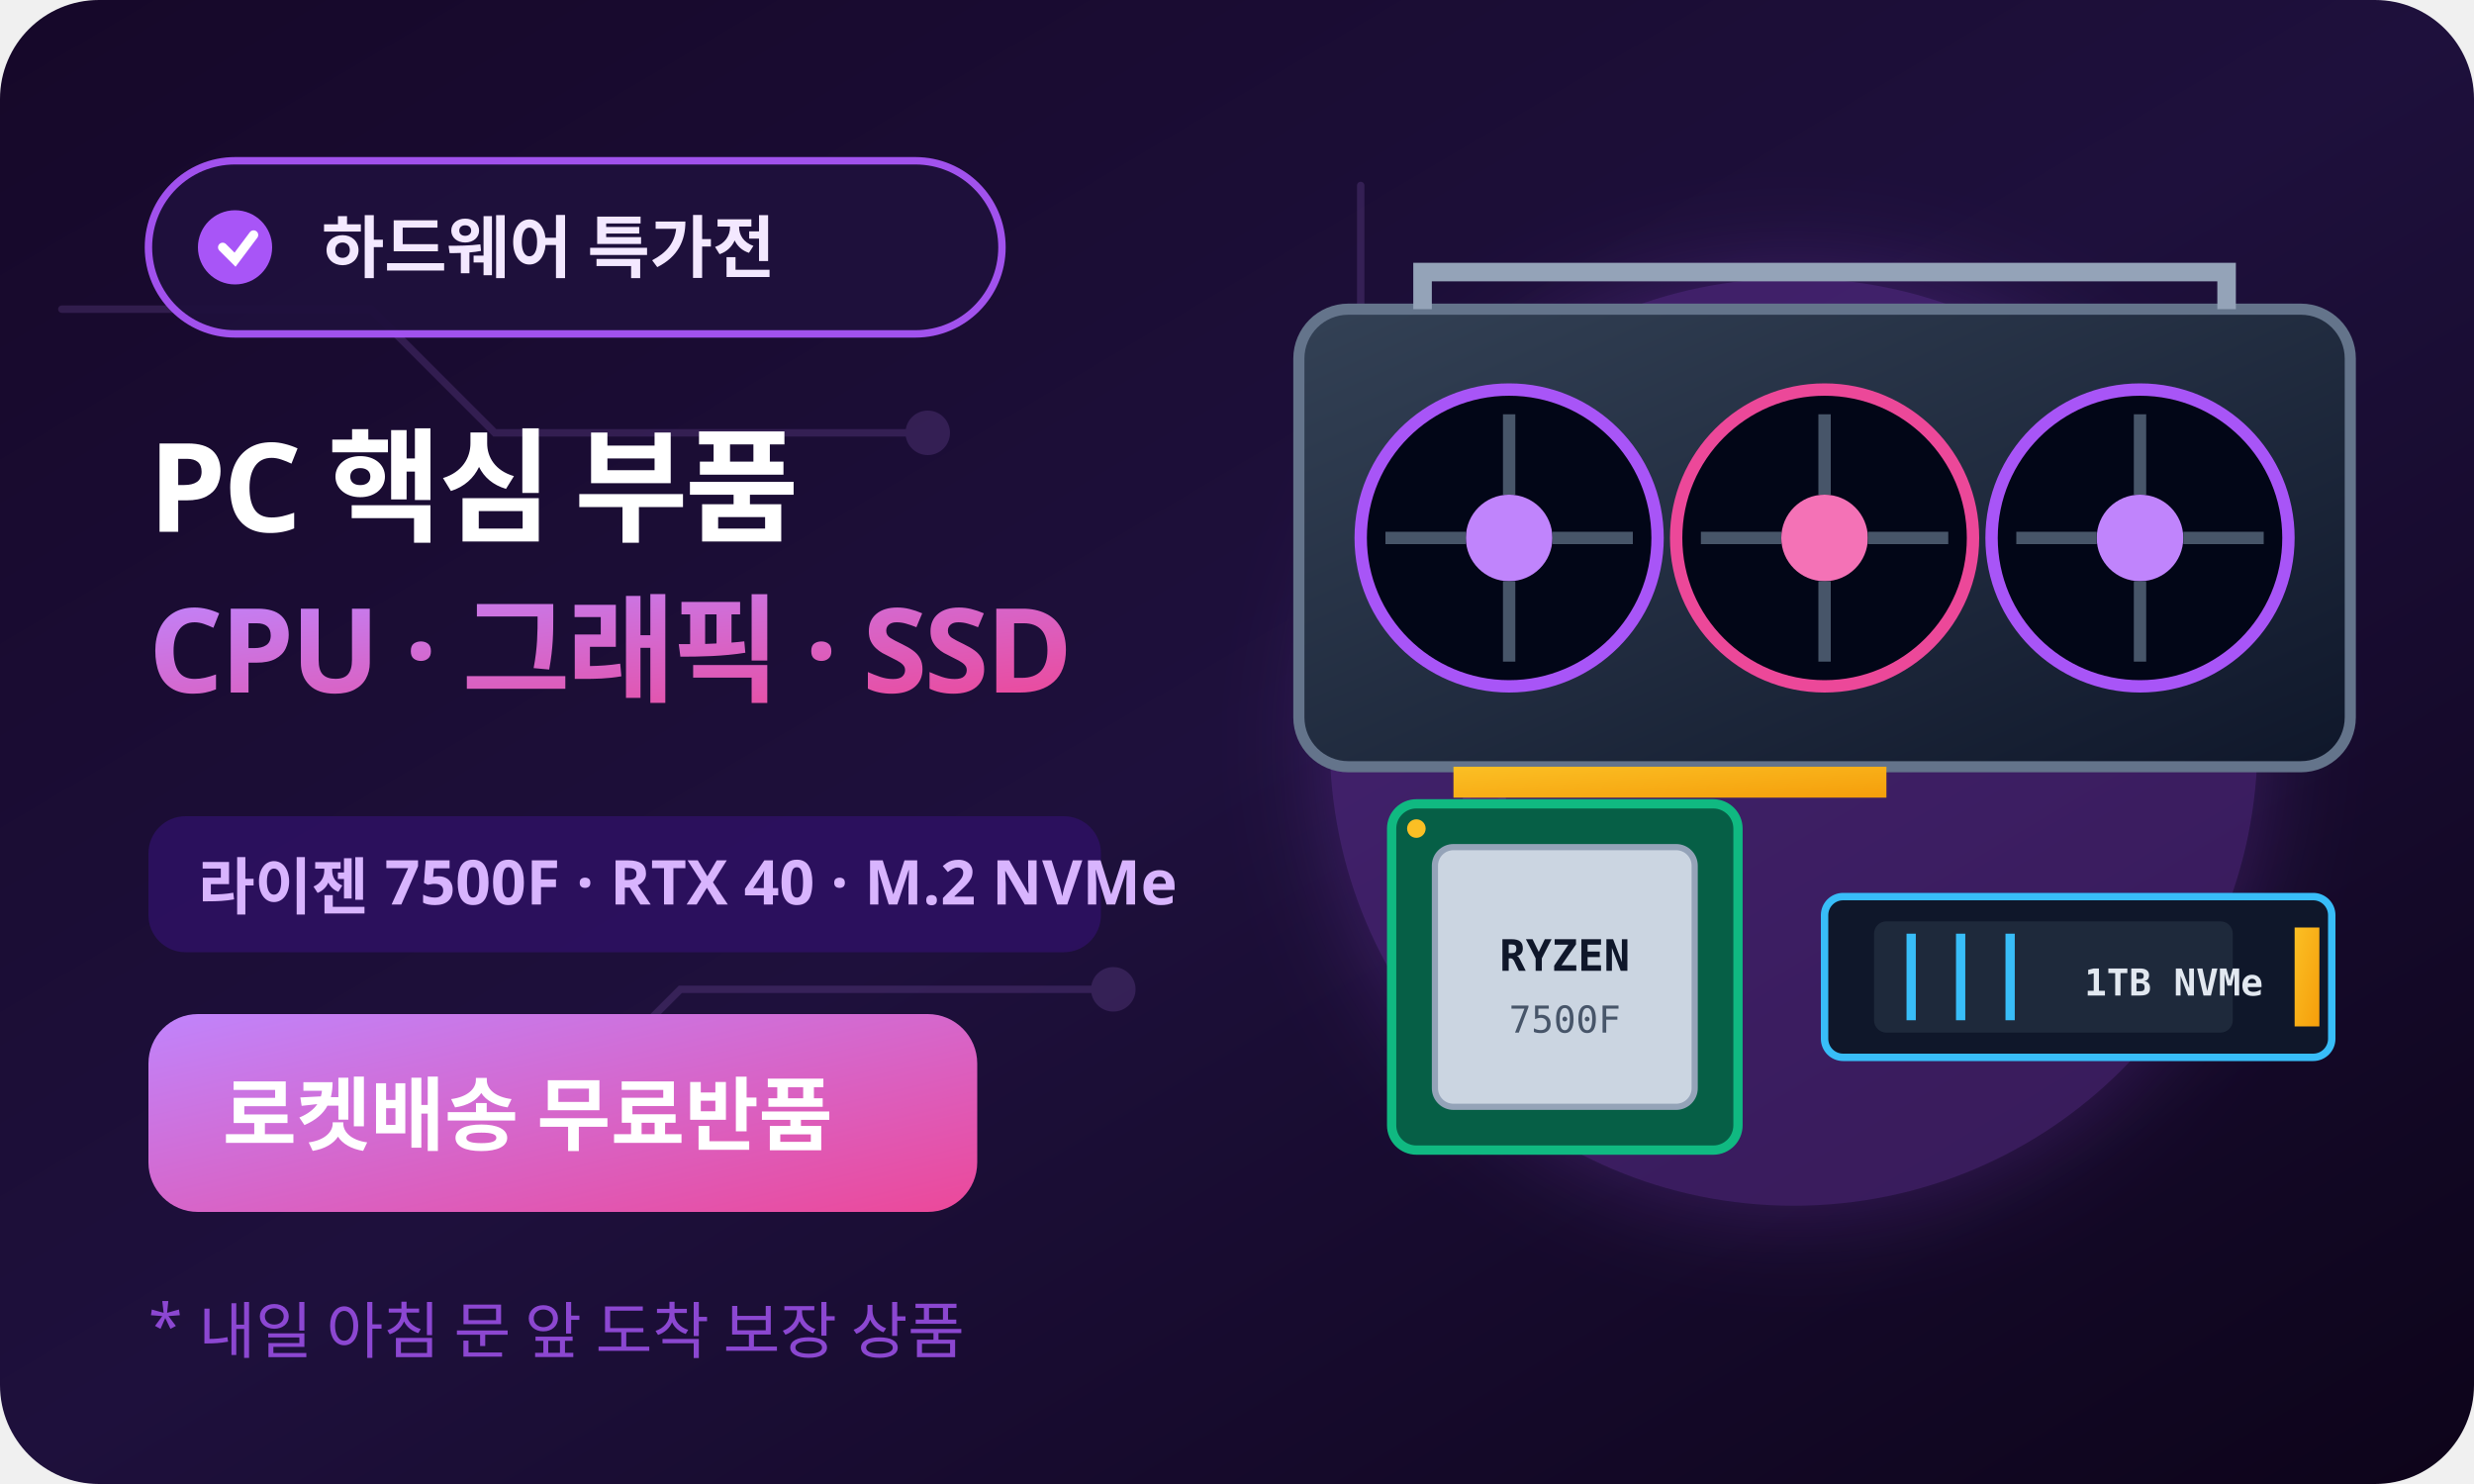
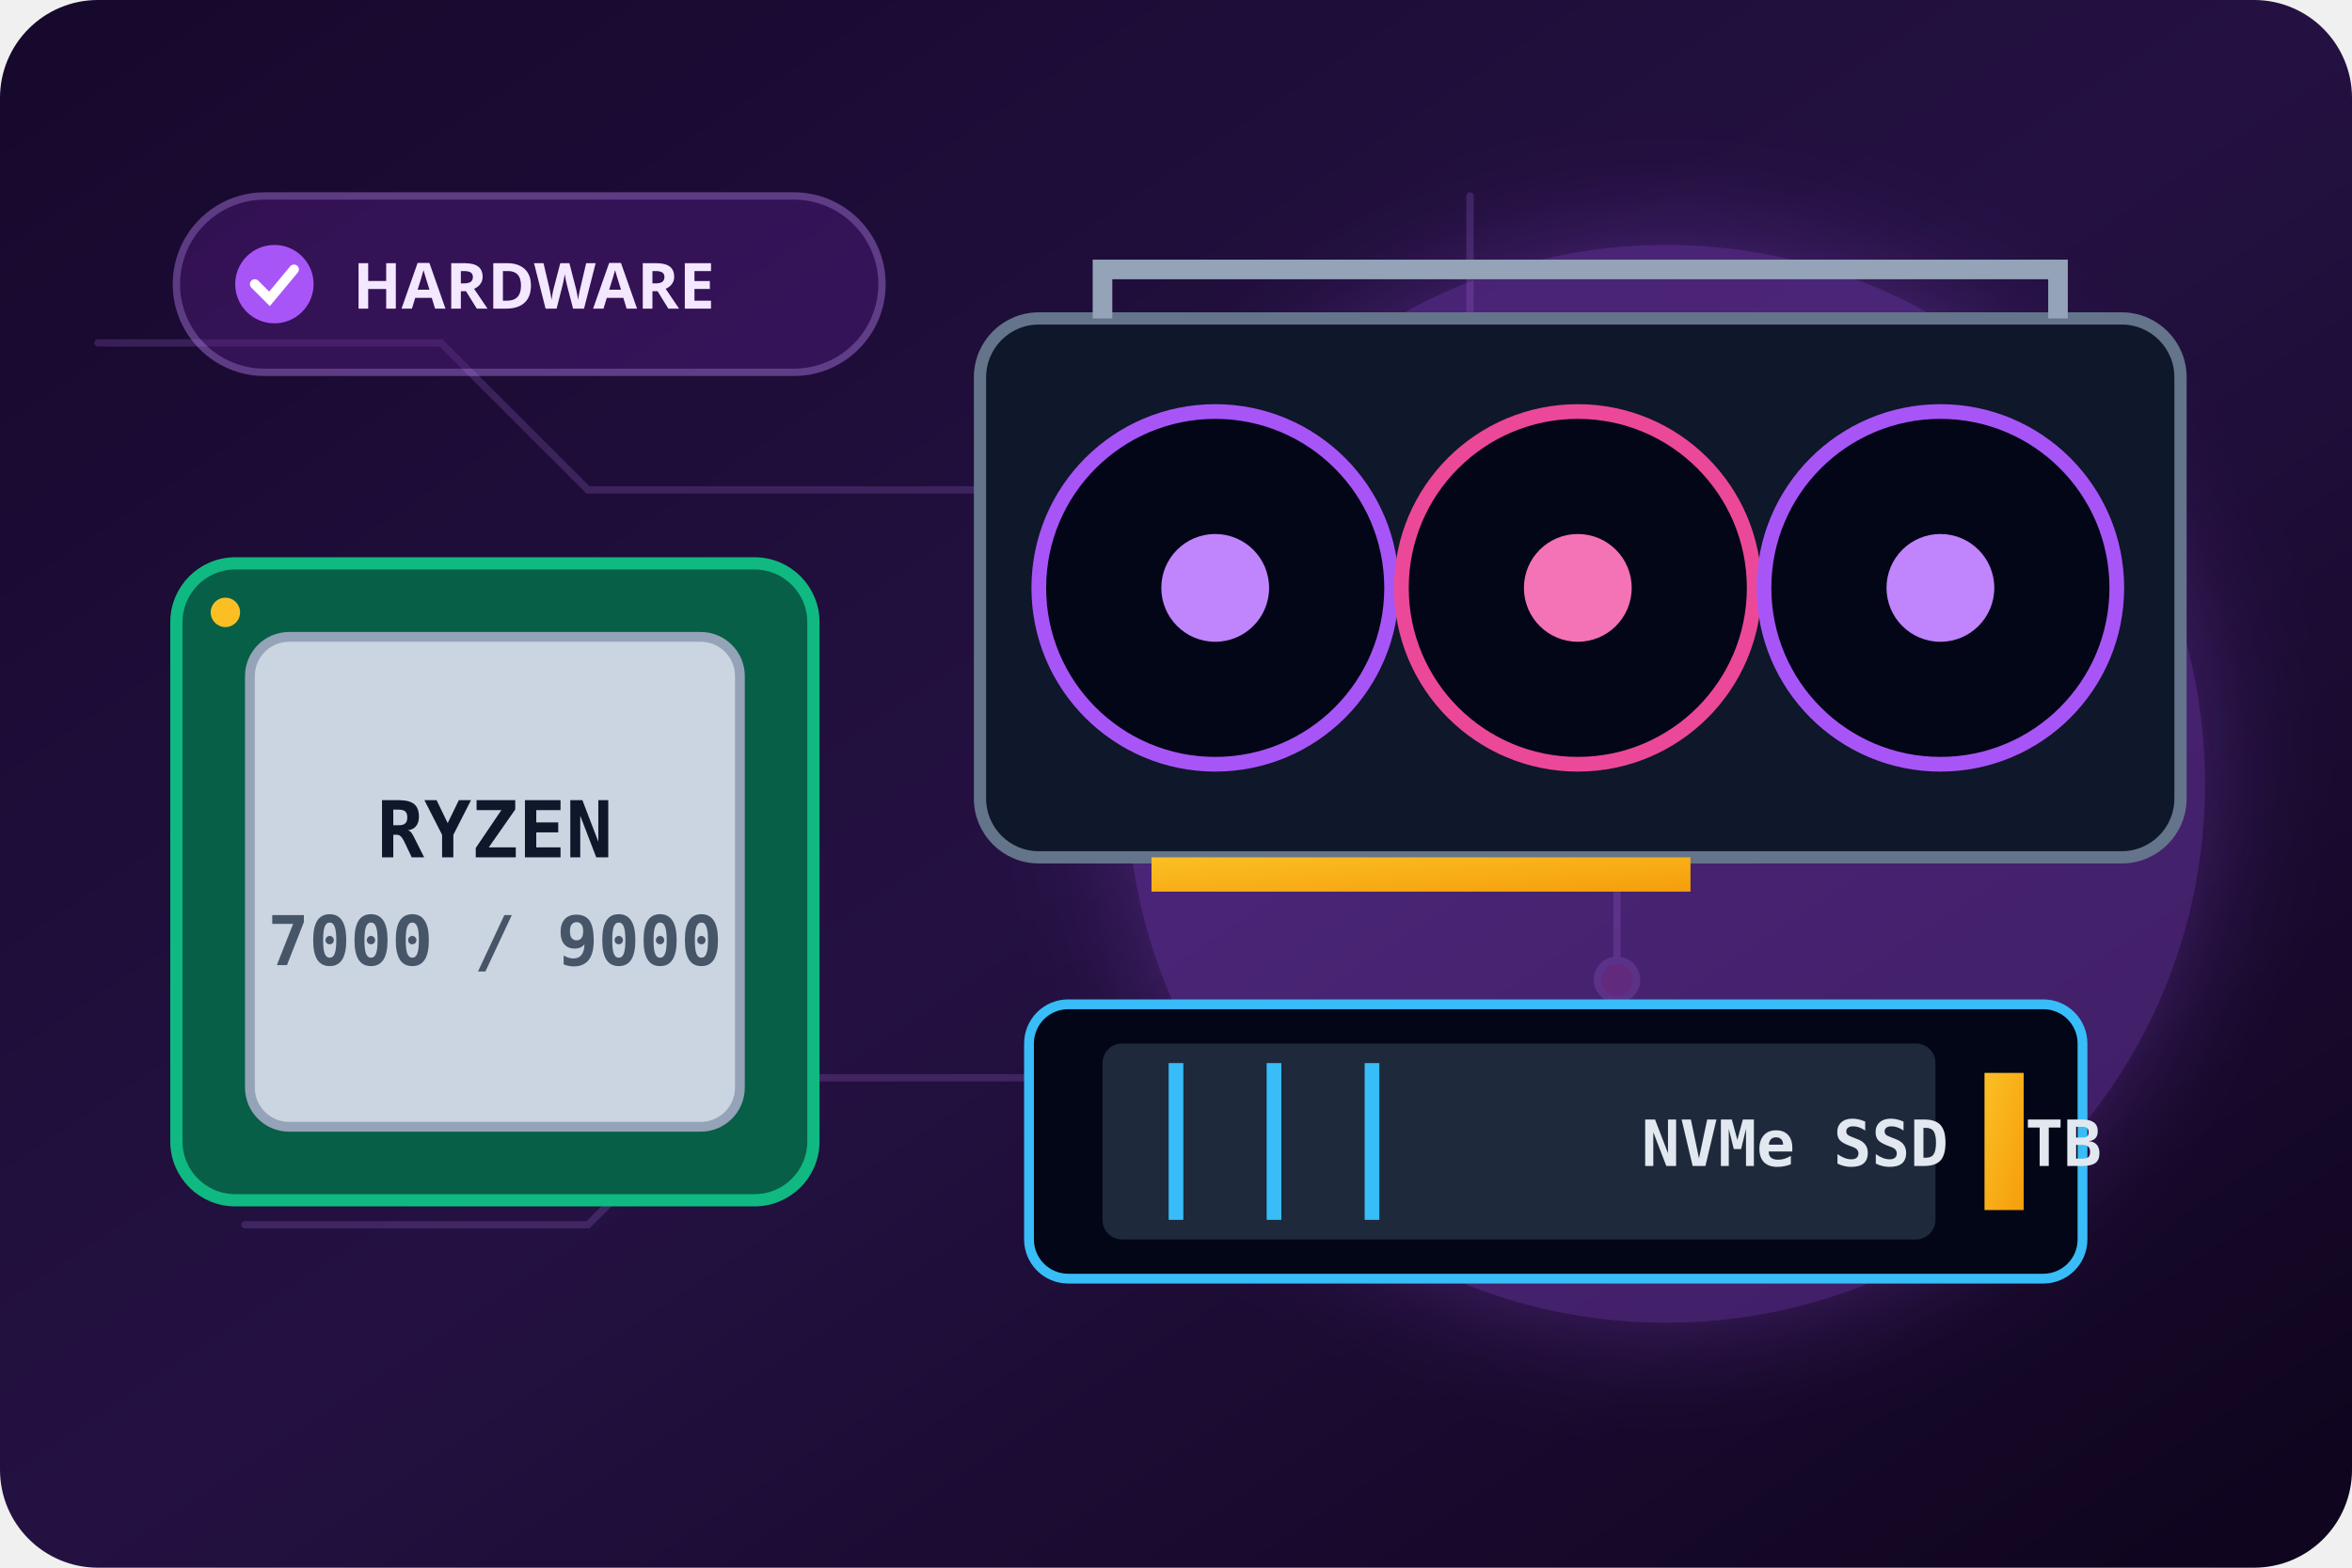
- <svg xmlns="http://www.w3.org/2000/svg" viewBox="0 0 400 240" fill="none" class="w-full h-full">
+ <svg xmlns="http://www.w3.org/2000/svg" viewBox="0 0 480 320" fill="none" class="w-full h-full">
  <defs>
-     <linearGradient id="bgH1" x1="0%" y1="0%" x2="100%" y2="100%">
-       <stop offset="0%" stop-color="#160829" />
-       <stop offset="50%" stop-color="#1e103c" />
-       <stop offset="100%" stop-color="#0d041a" />
+     <linearGradient id="hwBg" x1="0%" y1="0%" x2="100%" y2="100%">
+       <stop offset="0%" stop-color="#16082c" />
+       <stop offset="50%" stop-color="#241142" />
+       <stop offset="100%" stop-color="#0e041c" />
    </linearGradient>
-     <linearGradient id="purpleG" x1="0%" y1="0%" x2="100%" y2="100%">
+     <linearGradient id="neonPurple" x1="0%" y1="0%" x2="100%" y2="100%">
      <stop offset="0%" stop-color="#c084fc" />
      <stop offset="100%" stop-color="#ec4899" />
    </linearGradient>
-     <linearGradient id="gpuGold" x1="0%" y1="0%" x2="100%" y2="100%">
+     <linearGradient id="goldPins" x1="0%" y1="0%" x2="100%" y2="100%">
      <stop offset="0%" stop-color="#fbbf24" />
      <stop offset="100%" stop-color="#f59e0b" />
    </linearGradient>
-     <linearGradient id="chipGrad" x1="0%" y1="0%" x2="100%" y2="100%">
-       <stop offset="0%" stop-color="#334155" />
-       <stop offset="100%" stop-color="#0f172a" />
-     </linearGradient>
-     <filter id="glowH" x="-20%" y="-20%" width="140%" height="140%">
-       <feGaussianBlur stdDeviation="8" result="blur" />
+     <filter id="glowHw" x="-30%" y="-30%" width="160%" height="160%">
+       <feGaussianBlur stdDeviation="12" result="blur" />
      <feComposite in="SourceGraphic" in2="blur" operator="over" />
    </filter>
  </defs>
-   <rect width="400" height="240" rx="16" fill="url(#bgH1)" />
-   <g opacity="0.15" stroke="#c084fc" stroke-width="1.2" stroke-linecap="round">
-     <path d="M10 50 H60 L80 70 H150" />
-     <path d="M40 180 H90 L110 160 H180" />
-     <circle cx="150" cy="70" r="3" fill="#c084fc" />
-     <circle cx="180" cy="160" r="3" fill="#c084fc" />
-     <path d="M220 30 V60 L240 80 V130" />
-     <circle cx="240" cy="130" r="3" fill="#ec4899" />
+   <rect width="480" height="320" rx="20" fill="url(#hwBg)" />
+   <g opacity="0.18" stroke="#c084fc" stroke-width="1.5" stroke-linecap="round">
+     <path d="M20 70 H90 L120 100 H220" />
+     <path d="M50 250 H120 L150 220 H260" />
+     <circle cx="220" cy="100" r="4" fill="#c084fc" />
+     <circle cx="260" cy="220" r="4" fill="#c084fc" />
+     <path d="M300 40 V90 L330 120 V200" />
+     <circle cx="330" cy="200" r="4" fill="#ec4899" />
  </g>
-   <circle cx="290" cy="120" r="75" fill="#a855f7" opacity="0.25" filter="url(#glowH)" />
-   <g transform="translate(24, 26)">
-     <rect width="138" height="28" rx="14" fill="#1e103c" stroke="#a855f7" stroke-width="1.2" opacity="0.95" />
-     <circle cx="14" cy="14" r="6" fill="#a855f7" />
-     <path d="M12 14 L14 16 L17 12" stroke="#ffffff" stroke-width="1.5" stroke-linecap="round" />
-     <text x="28" y="18" fill="#f3e8ff" font-size="11" font-weight="800" font-family="Pretendard, system-ui, sans-serif">하드웨어 특가전</text>
+   <circle cx="340" cy="160" r="110" fill="#a855f7" opacity="0.3" filter="url(#glowHw)" />
+   <g transform="translate(36, 40)">
+     <rect width="144" height="36" rx="18" fill="#581c87" opacity="0.4" stroke="#c084fc" stroke-width="1.5" />
+     <circle cx="20" cy="18" r="8" fill="#a855f7" />
+     <path d="M16 18 L19 21 L24 15" stroke="#ffffff" stroke-width="2" stroke-linecap="round" />
+     <text x="36" y="23" fill="#f3e8ff" font-size="13" font-weight="900" font-family="Pretendard, system-ui, sans-serif">HARDWARE</text>
+     <g transform="translate(0, 75)">
+       <rect width="130" height="130" rx="12" fill="#065f46" stroke="#10b981" stroke-width="2.5" />
+       <rect x="15" y="15" width="100" height="100" rx="8" fill="#cbd5e1" stroke="#94a3b8" stroke-width="2" />
+       <text x="65" y="60" text-anchor="middle" fill="#0f172a" font-size="16" font-weight="900" font-family="monospace">RYZEN</text>
+       <text x="65" y="82" text-anchor="middle" fill="#475569" font-size="14" font-weight="bold" font-family="monospace">7000 / 9000</text>
+       <circle cx="10" cy="10" r="3" fill="#fbbf24" />
+     </g>
  </g>
-   <text x="24" y="86" fill="#ffffff" font-size="20" font-weight="900" font-family="Pretendard, system-ui, sans-serif" letter-spacing="-0.5">
-     PC 핵심 부품
-   </text>
-   <text x="24" y="112" fill="url(#purpleG)" font-size="19" font-weight="900" font-family="Pretendard, system-ui, sans-serif" letter-spacing="-0.5">
-     CPU · 그래픽 · SSD
-   </text>
-   <g transform="translate(24, 132)">
-     <rect width="154" height="22" rx="6" fill="#2e1065" opacity="0.8" />
-     <text x="8" y="15" fill="#d8b4fe" font-size="10" font-weight="600" font-family="Pretendard, system-ui, sans-serif">
-       라이젠 7500F · RTX 40 · M.2 NVMe
-     </text>
-   </g>
-   <g transform="translate(24, 164)">
-     <rect width="134" height="32" rx="8" fill="url(#purpleG)" />
-     <text x="12" y="21" fill="#ffffff" font-size="13" font-weight="900" font-family="Pretendard, system-ui, sans-serif">
-       로켓배송 무료반품
-     </text>
-   </g>
-   <text x="24" y="218" fill="#a855f7" opacity="0.8" font-size="10" font-family="Pretendard, system-ui, sans-serif">
-     * 내일 아침 문 앞 도착 보장 상품
-   </text>
-   <g transform="translate(200, 20)">
-     <g transform="translate(10, 20)">
-       <rect x="0" y="10" width="170" height="74" rx="8" fill="url(#chipGrad)" stroke="#64748b" stroke-width="1.8" />
-       <circle cx="34" cy="47" r="24" fill="#020617" stroke="#a855f7" stroke-width="2" />
-       <circle cx="34" cy="47" r="7" fill="#c084fc" />
-       <path d="M34 27 L34 40 M34 54 L34 67 M14 47 L27 47 M41 47 L54 47" stroke="#475569" stroke-width="2" />
-       <circle cx="85" cy="47" r="24" fill="#020617" stroke="#ec4899" stroke-width="2" />
-       <circle cx="85" cy="47" r="7" fill="#f472b6" />
-       <path d="M85 27 L85 40 M85 54 L85 67 M65 47 L78 47 M92 47 L105 47" stroke="#475569" stroke-width="2" />
-       <circle cx="136" cy="47" r="24" fill="#020617" stroke="#a855f7" stroke-width="2" />
-       <circle cx="136" cy="47" r="7" fill="#c084fc" />
-       <path d="M136 27 L136 40 M136 54 L136 67 M116 47 L129 47 M143 47 L156 47" stroke="#475569" stroke-width="2" />
-       <path d="M20 10 V4 H150 V10" stroke="#94a3b8" stroke-width="3" fill="none" />
-       <rect x="25" y="84" width="70" height="5" fill="url(#gpuGold)" />
+   <g transform="translate(200, 45)">
+     <g transform="translate(0, 0)">
+       <rect x="0" y="20" width="245" height="110" rx="12" fill="#0f172a" stroke="#64748b" stroke-width="2.5" />
+       <path d="M25 20 V10 H220 V20" stroke="#94a3b8" stroke-width="4" fill="none" />
+       <circle cx="48" cy="75" r="36" fill="#020617" stroke="#a855f7" stroke-width="3" />
+       <circle cx="48" cy="75" r="11" fill="#c084fc" />
+       <circle cx="122" cy="75" r="36" fill="#020617" stroke="#ec4899" stroke-width="3" />
+       <circle cx="122" cy="75" r="11" fill="#f472b6" />
+       <circle cx="196" cy="75" r="36" fill="#020617" stroke="#a855f7" stroke-width="3" />
+       <circle cx="196" cy="75" r="11" fill="#c084fc" />
+       <rect x="35" y="130" width="110" height="7" fill="url(#goldPins)" />
    </g>
-     <g transform="translate(25, 110)">
-       <rect x="0" y="0" width="56" height="56" rx="4" fill="#065f46" stroke="#10b981" stroke-width="1.5" />
-       <rect x="7" y="7" width="42" height="42" rx="3" fill="#cbd5e1" stroke="#94a3b8" stroke-width="1" />
-       <text x="28" y="27" text-anchor="middle" fill="#0f172a" font-size="7" font-weight="900" font-family="monospace">RYZEN</text>
-       <text x="28" y="37" text-anchor="middle" fill="#475569" font-size="6" font-family="monospace">7500F</text>
-       <circle cx="4" cy="4" r="1.5" fill="#fbbf24" />
-     </g>
-     <g transform="translate(95, 125)">
-       <rect x="0" y="0" width="82" height="26" rx="3" fill="#0f172a" stroke="#38bdf8" stroke-width="1.2" />
-       <rect x="8" y="4" width="58" height="18" rx="2" fill="#1e293b" />
-       <line x1="14" y1="6" x2="14" y2="20" stroke="#38bdf8" stroke-width="1.5" />
-       <line x1="22" y1="6" x2="22" y2="20" stroke="#38bdf8" stroke-width="1.5" />
-       <line x1="30" y1="6" x2="30" y2="20" stroke="#38bdf8" stroke-width="1.5" />
-       <text x="42" y="16" fill="#e2e8f0" font-size="6" font-weight="bold" font-family="monospace">1TB NVMe</text>
-       <rect x="76" y="5" width="4" height="16" fill="url(#gpuGold)" />
+     <g transform="translate(10, 160)">
+       <rect width="215" height="56" rx="8" fill="#020617" stroke="#38bdf8" stroke-width="2" />
+       <rect x="15" y="8" width="170" height="40" rx="4" fill="#1e293b" />
+       <line x1="30" y1="12" x2="30" y2="44" stroke="#38bdf8" stroke-width="3" />
+       <line x1="50" y1="12" x2="50" y2="44" stroke="#38bdf8" stroke-width="3" />
+       <line x1="70" y1="12" x2="70" y2="44" stroke="#38bdf8" stroke-width="3" />
+       <text x="125" y="33" fill="#e2e8f0" font-size="13" font-weight="900" font-family="monospace">NVMe SSD 1TB</text>
+       <rect x="195" y="14" width="8" height="28" fill="url(#goldPins)" />
    </g>
  </g>
</svg>
